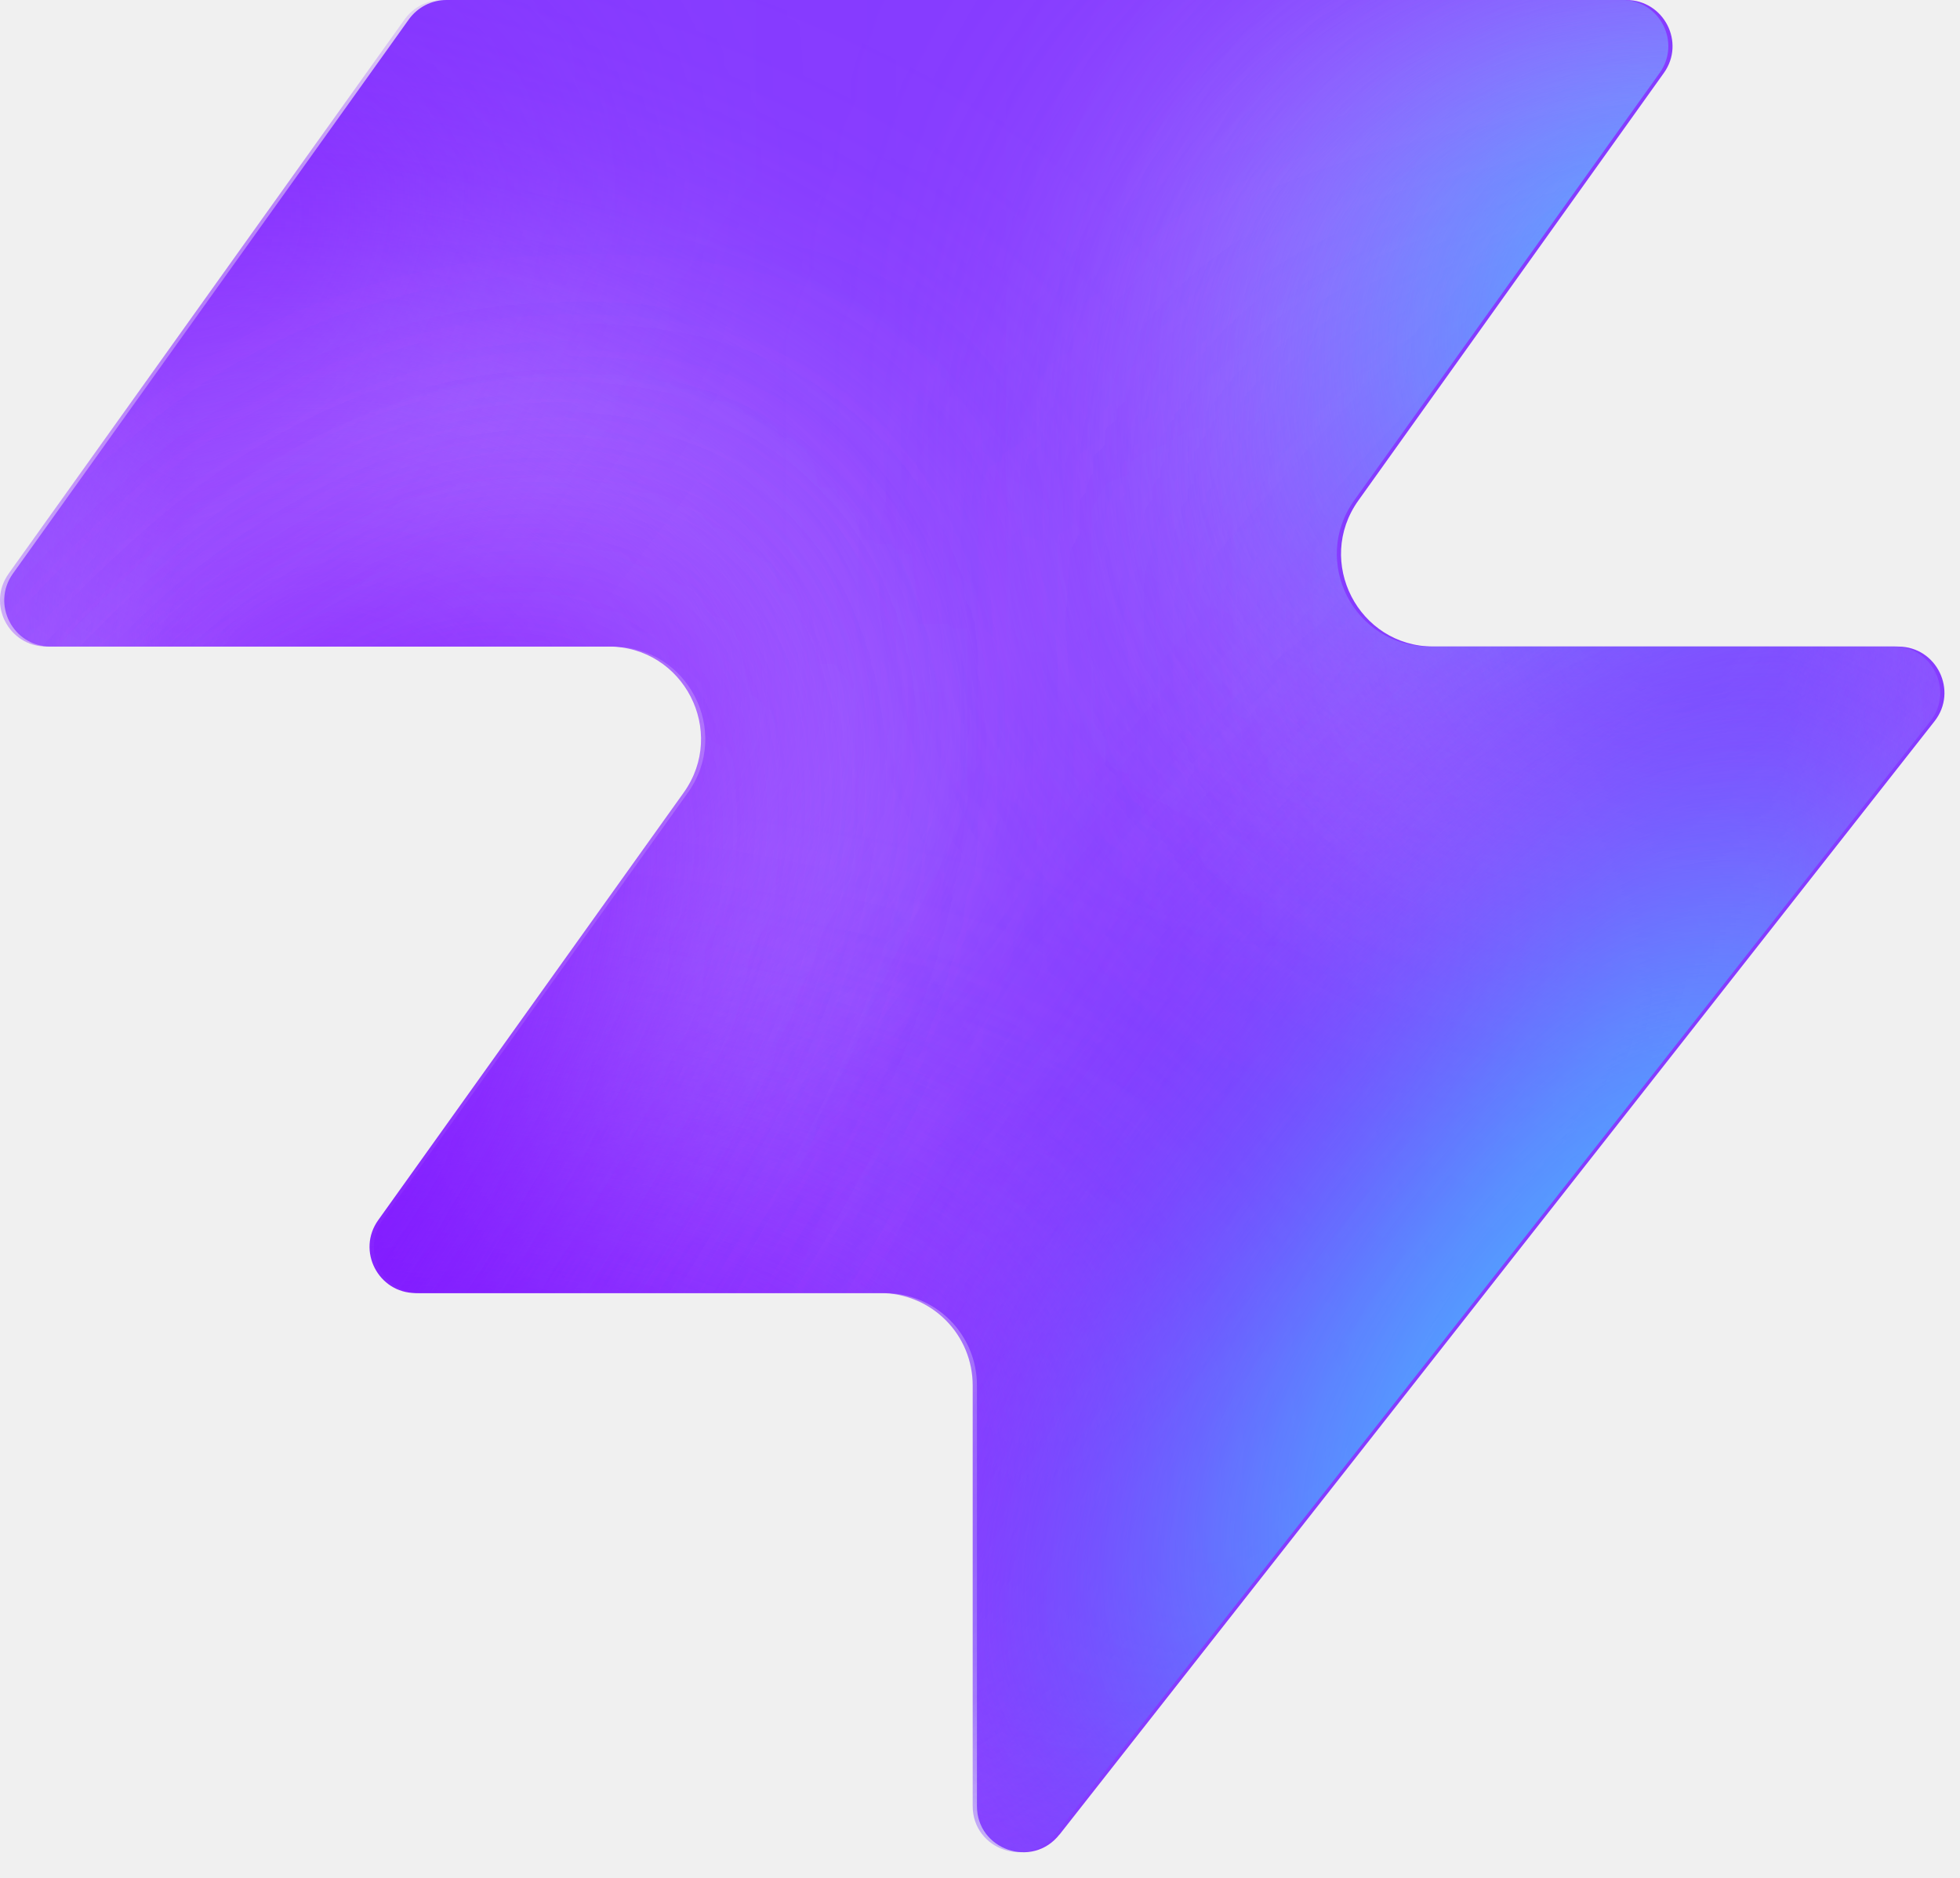
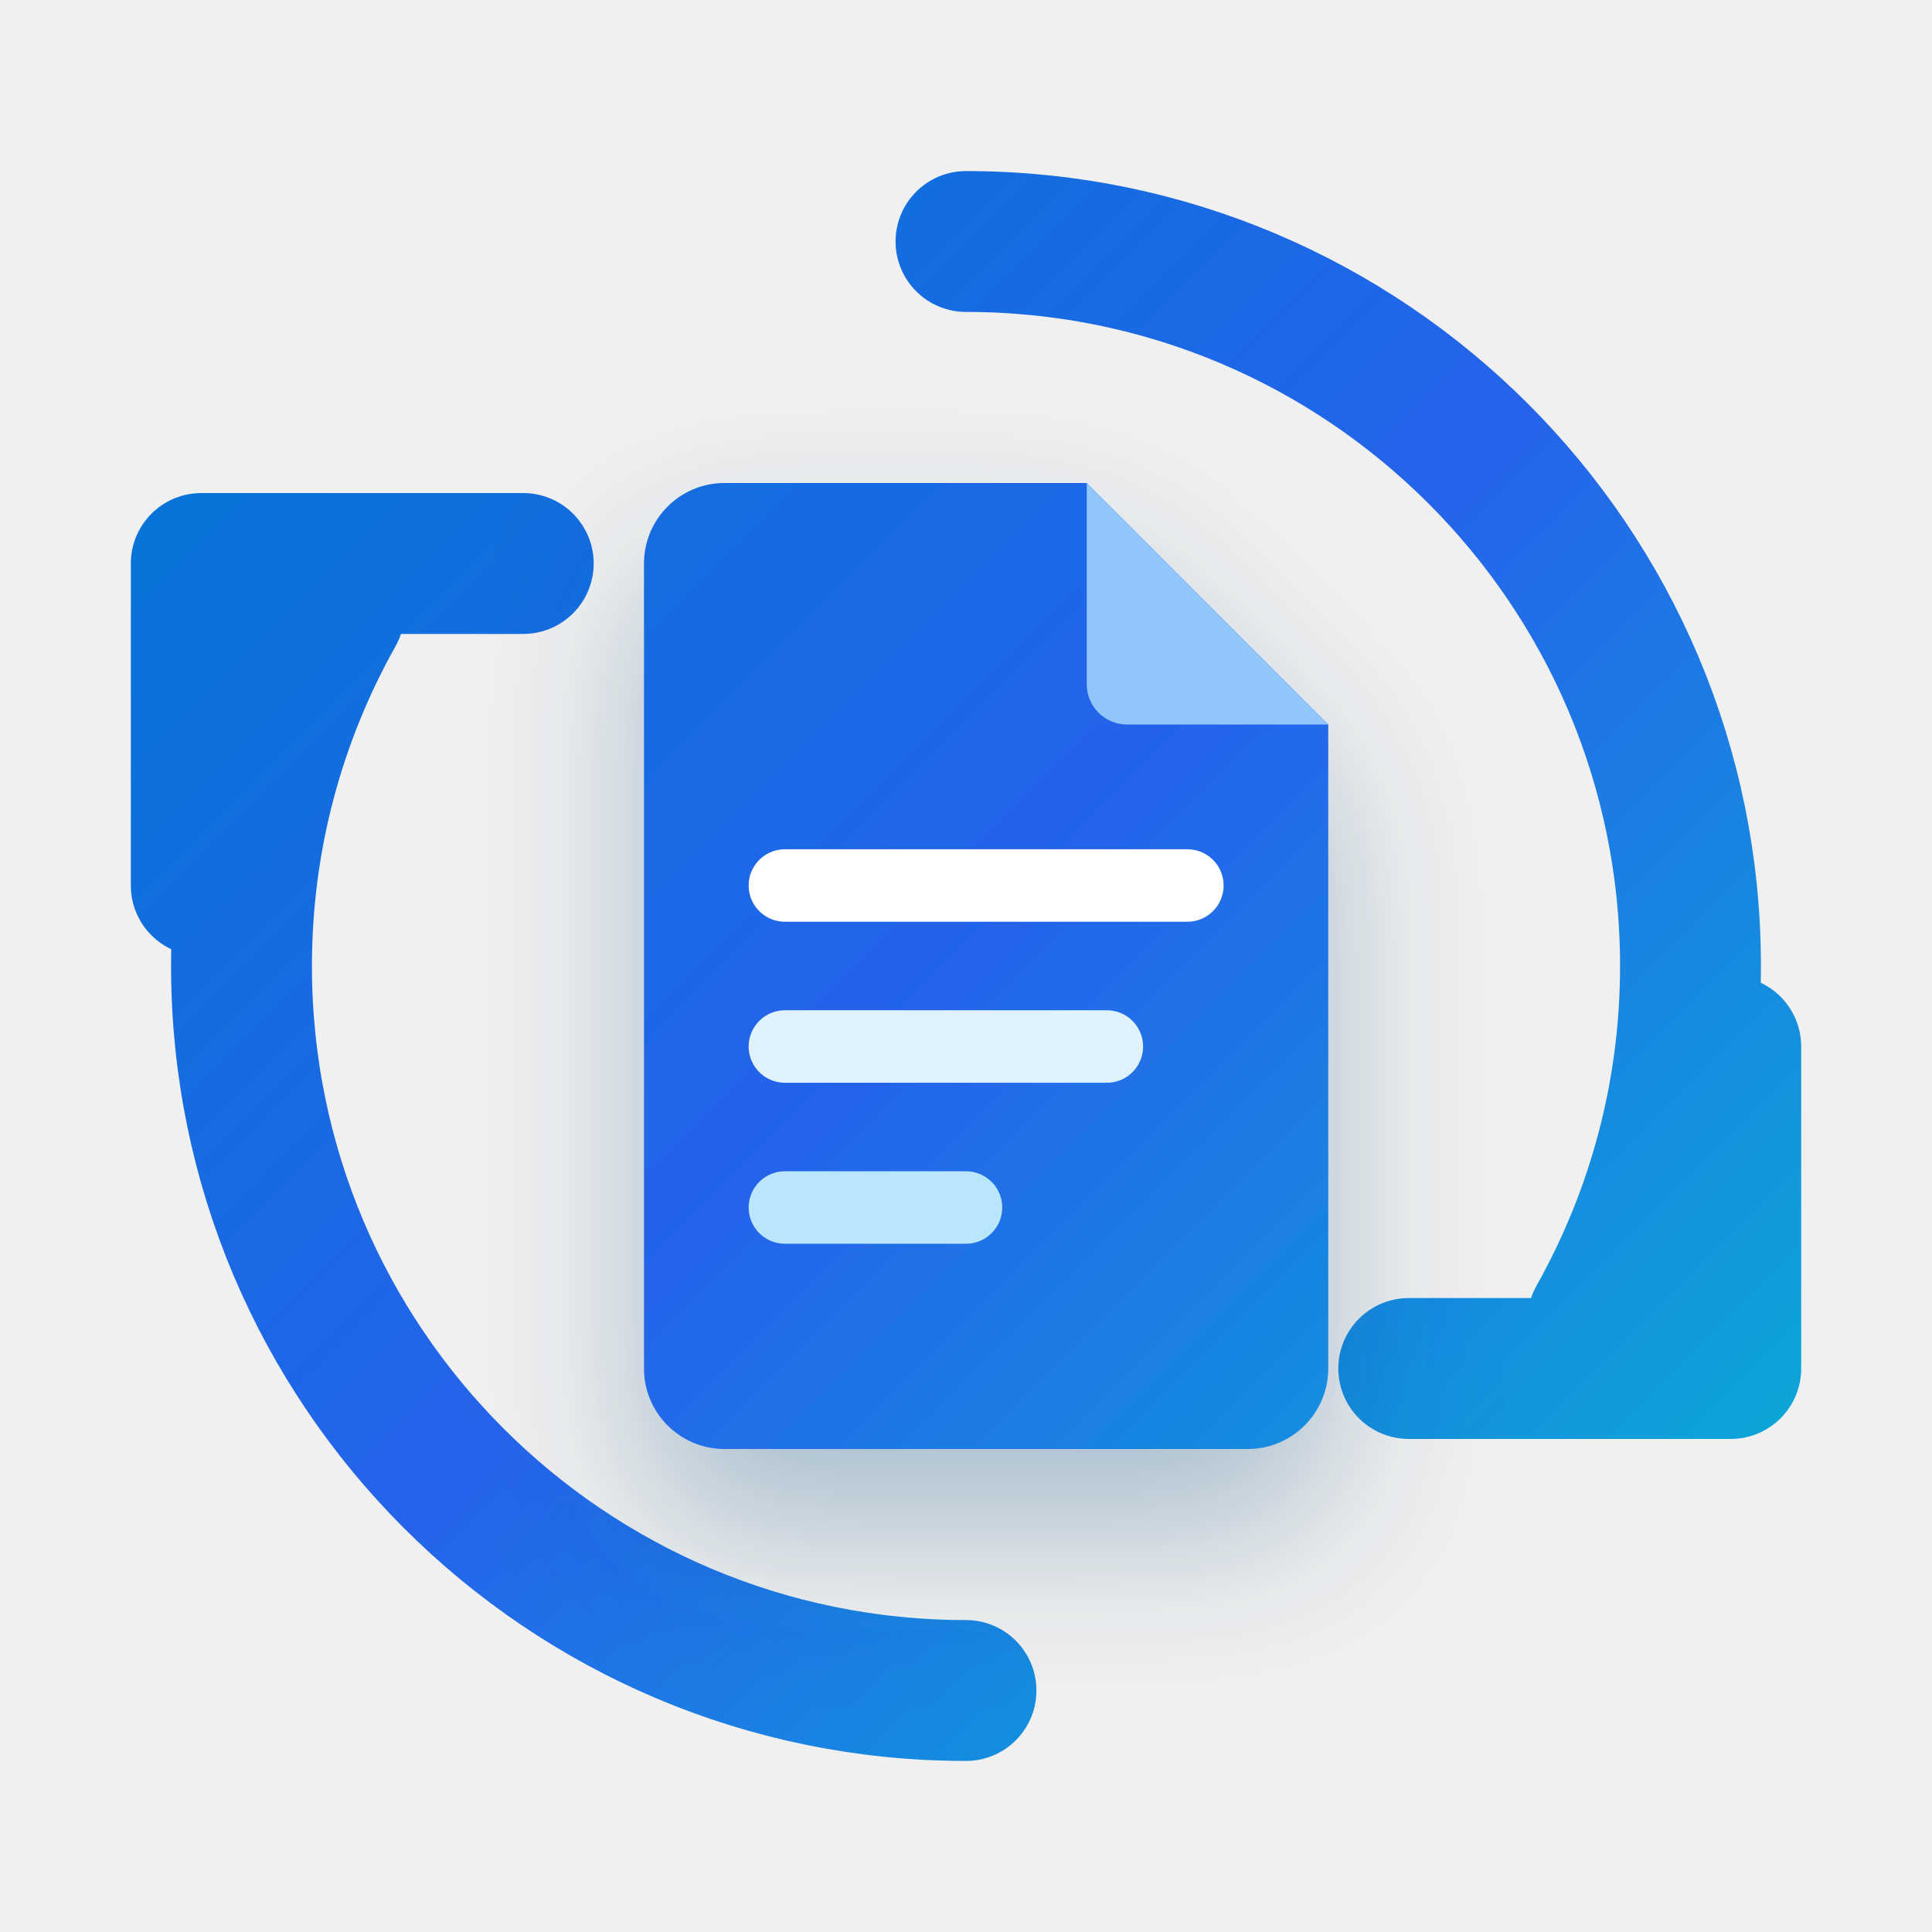
- <svg xmlns="http://www.w3.org/2000/svg" width="48" height="46" fill="none" viewBox="0 0 48 46">
-   <path fill="#863bff" d="M25.946 44.938c-.664.845-2.021.375-2.021-.698V33.937a2.26 2.26 0 0 0-2.262-2.262H10.287c-.92 0-1.456-1.04-.92-1.788l7.48-10.471c1.07-1.497 0-3.578-1.842-3.578H1.237c-.92 0-1.456-1.04-.92-1.788L10.013.474c.214-.297.556-.474.92-.474h28.894c.92 0 1.456 1.04.92 1.788l-7.48 10.471c-1.07 1.498 0 3.579 1.842 3.579h11.377c.943 0 1.473 1.088.89 1.83L25.947 44.94z" style="fill:#863bff;fill:color(display-p3 .525 .23 1);fill-opacity:1" />
-   <mask id="a" width="48" height="46" x="0" y="0" maskUnits="userSpaceOnUse" style="mask-type:alpha">
-     <path fill="#000" d="M25.842 44.938c-.664.844-2.021.375-2.021-.698V33.937a2.26 2.26 0 0 0-2.262-2.262H10.183c-.92 0-1.456-1.04-.92-1.788l7.48-10.471c1.07-1.498 0-3.579-1.842-3.579H1.133c-.92 0-1.456-1.04-.92-1.787L9.91.473c.214-.297.556-.474.92-.474h28.894c.92 0 1.456 1.04.92 1.788l-7.48 10.471c-1.07 1.498 0 3.578 1.842 3.578h11.377c.943 0 1.473 1.088.89 1.832L25.843 44.94z" style="fill:#000;fill-opacity:1" />
-   </mask>
-   <g mask="url(#a)">
-     <g filter="url(#b)">
-       <ellipse cx="5.508" cy="14.704" fill="#ede6ff" rx="5.508" ry="14.704" style="fill:#ede6ff;fill:color(display-p3 .927 .903 1);fill-opacity:1" transform="matrix(.00324 1 1 -.00324 -4.47 31.516)" />
-     </g>
-     <g filter="url(#c)">
-       <ellipse cx="10.399" cy="29.851" fill="#ede6ff" rx="10.399" ry="29.851" style="fill:#ede6ff;fill:color(display-p3 .927 .903 1);fill-opacity:1" transform="matrix(.00324 1 1 -.00324 -39.328 7.883)" />
-     </g>
-     <g filter="url(#d)">
-       <ellipse cx="5.508" cy="30.487" fill="#7e14ff" rx="5.508" ry="30.487" style="fill:#7e14ff;fill:color(display-p3 .492 .077 1);fill-opacity:1" transform="rotate(89.814 -25.913 -14.639)scale(1 -1)" />
-     </g>
-     <g filter="url(#e)">
-       <ellipse cx="5.508" cy="30.599" fill="#7e14ff" rx="5.508" ry="30.599" style="fill:#7e14ff;fill:color(display-p3 .492 .077 1);fill-opacity:1" transform="rotate(89.814 -32.644 -3.334)scale(1 -1)" />
-     </g>
-     <g filter="url(#f)">
-       <ellipse cx="5.508" cy="30.599" fill="#7e14ff" rx="5.508" ry="30.599" style="fill:#7e14ff;fill:color(display-p3 .492 .077 1);fill-opacity:1" transform="matrix(.00324 1 1 -.00324 -34.34 30.47)" />
-     </g>
-     <g filter="url(#g)">
-       <ellipse cx="14.072" cy="22.078" fill="#ede6ff" rx="14.072" ry="22.078" style="fill:#ede6ff;fill:color(display-p3 .927 .903 1);fill-opacity:1" transform="rotate(93.35 24.506 48.493)scale(-1 1)" />
-     </g>
-     <g filter="url(#h)">
-       <ellipse cx="3.47" cy="21.501" fill="#7e14ff" rx="3.47" ry="21.501" style="fill:#7e14ff;fill:color(display-p3 .492 .077 1);fill-opacity:1" transform="rotate(89.009 28.708 47.59)scale(-1 1)" />
-     </g>
-     <g filter="url(#i)">
-       <ellipse cx="3.47" cy="21.501" fill="#7e14ff" rx="3.47" ry="21.501" style="fill:#7e14ff;fill:color(display-p3 .492 .077 1);fill-opacity:1" transform="rotate(89.009 28.708 47.59)scale(-1 1)" />
-     </g>
-     <g filter="url(#j)">
-       <ellipse cx=".387" cy="8.972" fill="#7e14ff" rx="4.407" ry="29.108" style="fill:#7e14ff;fill:color(display-p3 .492 .077 1);fill-opacity:1" transform="rotate(39.51 .387 8.972)" />
-     </g>
-     <g filter="url(#k)">
-       <ellipse cx="47.523" cy="-6.092" fill="#7e14ff" rx="4.407" ry="29.108" style="fill:#7e14ff;fill:color(display-p3 .492 .077 1);fill-opacity:1" transform="rotate(37.892 47.523 -6.092)" />
-     </g>
-     <g filter="url(#l)">
-       <ellipse cx="41.412" cy="6.333" fill="#47bfff" rx="5.971" ry="9.665" style="fill:#47bfff;fill:color(display-p3 .28 .748 1);fill-opacity:1" transform="rotate(37.892 41.412 6.333)" />
-     </g>
-     <g filter="url(#m)">
-       <ellipse cx="-1.879" cy="38.332" fill="#7e14ff" rx="4.407" ry="29.108" style="fill:#7e14ff;fill:color(display-p3 .492 .077 1);fill-opacity:1" transform="rotate(37.892 -1.88 38.332)" />
-     </g>
-     <g filter="url(#n)">
-       <ellipse cx="-1.879" cy="38.332" fill="#7e14ff" rx="4.407" ry="29.108" style="fill:#7e14ff;fill:color(display-p3 .492 .077 1);fill-opacity:1" transform="rotate(37.892 -1.88 38.332)" />
-     </g>
-     <g filter="url(#o)">
-       <ellipse cx="35.651" cy="29.907" fill="#7e14ff" rx="4.407" ry="29.108" style="fill:#7e14ff;fill:color(display-p3 .492 .077 1);fill-opacity:1" transform="rotate(37.892 35.651 29.907)" />
-     </g>
-     <g filter="url(#p)">
-       <ellipse cx="38.418" cy="32.4" fill="#47bfff" rx="5.971" ry="15.297" style="fill:#47bfff;fill:color(display-p3 .28 .748 1);fill-opacity:1" transform="rotate(37.892 38.418 32.4)" />
-     </g>
-   </g>
+ <svg xmlns="http://www.w3.org/2000/svg" viewBox="0 0 48 48" fill="none">
  <defs>
-     <filter id="b" width="60.045" height="41.654" x="-19.77" y="16.149" color-interpolation-filters="sRGB" filterUnits="userSpaceOnUse">
-       <feFlood flood-opacity="0" result="BackgroundImageFix" />
-       <feBlend in="SourceGraphic" in2="BackgroundImageFix" result="shape" />
-       <feGaussianBlur result="effect1_foregroundBlur_2002_17158" stdDeviation="7.659" />
-     </filter>
-     <filter id="c" width="90.34" height="51.437" x="-54.613" y="-7.533" color-interpolation-filters="sRGB" filterUnits="userSpaceOnUse">
-       <feFlood flood-opacity="0" result="BackgroundImageFix" />
-       <feBlend in="SourceGraphic" in2="BackgroundImageFix" result="shape" />
-       <feGaussianBlur result="effect1_foregroundBlur_2002_17158" stdDeviation="7.659" />
-     </filter>
-     <filter id="d" width="79.355" height="29.4" x="-49.64" y="2.03" color-interpolation-filters="sRGB" filterUnits="userSpaceOnUse">
-       <feFlood flood-opacity="0" result="BackgroundImageFix" />
-       <feBlend in="SourceGraphic" in2="BackgroundImageFix" result="shape" />
-       <feGaussianBlur result="effect1_foregroundBlur_2002_17158" stdDeviation="4.596" />
-     </filter>
-     <filter id="e" width="79.579" height="29.4" x="-45.045" y="20.029" color-interpolation-filters="sRGB" filterUnits="userSpaceOnUse">
-       <feFlood flood-opacity="0" result="BackgroundImageFix" />
-       <feBlend in="SourceGraphic" in2="BackgroundImageFix" result="shape" />
-       <feGaussianBlur result="effect1_foregroundBlur_2002_17158" stdDeviation="4.596" />
-     </filter>
-     <filter id="f" width="79.579" height="29.4" x="-43.513" y="21.178" color-interpolation-filters="sRGB" filterUnits="userSpaceOnUse">
-       <feFlood flood-opacity="0" result="BackgroundImageFix" />
-       <feBlend in="SourceGraphic" in2="BackgroundImageFix" result="shape" />
-       <feGaussianBlur result="effect1_foregroundBlur_2002_17158" stdDeviation="4.596" />
-     </filter>
-     <filter id="g" width="74.749" height="58.852" x="15.756" y="-17.901" color-interpolation-filters="sRGB" filterUnits="userSpaceOnUse">
-       <feFlood flood-opacity="0" result="BackgroundImageFix" />
-       <feBlend in="SourceGraphic" in2="BackgroundImageFix" result="shape" />
-       <feGaussianBlur result="effect1_foregroundBlur_2002_17158" stdDeviation="7.659" />
-     </filter>
-     <filter id="h" width="61.377" height="25.362" x="23.548" y="2.284" color-interpolation-filters="sRGB" filterUnits="userSpaceOnUse">
-       <feFlood flood-opacity="0" result="BackgroundImageFix" />
-       <feBlend in="SourceGraphic" in2="BackgroundImageFix" result="shape" />
-       <feGaussianBlur result="effect1_foregroundBlur_2002_17158" stdDeviation="4.596" />
-     </filter>
-     <filter id="i" width="61.377" height="25.362" x="23.548" y="2.284" color-interpolation-filters="sRGB" filterUnits="userSpaceOnUse">
-       <feFlood flood-opacity="0" result="BackgroundImageFix" />
-       <feBlend in="SourceGraphic" in2="BackgroundImageFix" result="shape" />
-       <feGaussianBlur result="effect1_foregroundBlur_2002_17158" stdDeviation="4.596" />
-     </filter>
-     <filter id="j" width="56.045" height="63.649" x="-27.636" y="-22.853" color-interpolation-filters="sRGB" filterUnits="userSpaceOnUse">
-       <feFlood flood-opacity="0" result="BackgroundImageFix" />
-       <feBlend in="SourceGraphic" in2="BackgroundImageFix" result="shape" />
-       <feGaussianBlur result="effect1_foregroundBlur_2002_17158" stdDeviation="4.596" />
-     </filter>
-     <filter id="k" width="54.814" height="64.646" x="20.116" y="-38.415" color-interpolation-filters="sRGB" filterUnits="userSpaceOnUse">
-       <feFlood flood-opacity="0" result="BackgroundImageFix" />
-       <feBlend in="SourceGraphic" in2="BackgroundImageFix" result="shape" />
-       <feGaussianBlur result="effect1_foregroundBlur_2002_17158" stdDeviation="4.596" />
-     </filter>
-     <filter id="l" width="33.541" height="35.313" x="24.641" y="-11.323" color-interpolation-filters="sRGB" filterUnits="userSpaceOnUse">
-       <feFlood flood-opacity="0" result="BackgroundImageFix" />
-       <feBlend in="SourceGraphic" in2="BackgroundImageFix" result="shape" />
-       <feGaussianBlur result="effect1_foregroundBlur_2002_17158" stdDeviation="4.596" />
-     </filter>
-     <filter id="m" width="54.814" height="64.646" x="-29.286" y="6.009" color-interpolation-filters="sRGB" filterUnits="userSpaceOnUse">
-       <feFlood flood-opacity="0" result="BackgroundImageFix" />
-       <feBlend in="SourceGraphic" in2="BackgroundImageFix" result="shape" />
-       <feGaussianBlur result="effect1_foregroundBlur_2002_17158" stdDeviation="4.596" />
-     </filter>
-     <filter id="n" width="54.814" height="64.646" x="-29.286" y="6.009" color-interpolation-filters="sRGB" filterUnits="userSpaceOnUse">
-       <feFlood flood-opacity="0" result="BackgroundImageFix" />
-       <feBlend in="SourceGraphic" in2="BackgroundImageFix" result="shape" />
-       <feGaussianBlur result="effect1_foregroundBlur_2002_17158" stdDeviation="4.596" />
-     </filter>
-     <filter id="o" width="54.814" height="64.646" x="8.244" y="-2.416" color-interpolation-filters="sRGB" filterUnits="userSpaceOnUse">
-       <feFlood flood-opacity="0" result="BackgroundImageFix" />
-       <feBlend in="SourceGraphic" in2="BackgroundImageFix" result="shape" />
-       <feGaussianBlur result="effect1_foregroundBlur_2002_17158" stdDeviation="4.596" />
-     </filter>
-     <filter id="p" width="39.409" height="43.623" x="18.713" y="10.588" color-interpolation-filters="sRGB" filterUnits="userSpaceOnUse">
-       <feFlood flood-opacity="0" result="BackgroundImageFix" />
-       <feBlend in="SourceGraphic" in2="BackgroundImageFix" result="shape" />
-       <feGaussianBlur result="effect1_foregroundBlur_2002_17158" stdDeviation="4.596" />
+     <linearGradient id="sbGradientPrimary" x1="4" y1="4" x2="44" y2="44" gradientUnits="userSpaceOnUse">
+       <stop offset="0%" stop-color="#0078D4" />
+       <stop offset="50%" stop-color="#2563EB" />
+       <stop offset="100%" stop-color="#06B6D4" />
+     </linearGradient>
+     <linearGradient id="sbGradientFold" x1="24" y1="14" x2="34" y2="24" gradientUnits="userSpaceOnUse">
+       <stop offset="0%" stop-color="#60A5FA" />
+       <stop offset="100%" stop-color="#2563EB" />
+     </linearGradient>
+     <filter id="sbShadow" x="-10%" y="-10%" width="120%" height="120%" filterUnits="userSpaceOnUse">
+       <feDropShadow dx="0" dy="2" stdDeviation="2" flood-color="#004880" flood-opacity="0.3" />
    </filter>
  </defs>
+   <path d="M24 6C33.941 6 42 14.059 42 24C42 27.2 41.16 30.2 39.7 32.8" stroke="url(#sbGradientPrimary)" stroke-width="3.5" stroke-linecap="round" />
+   <polyline points="43,26 43,34 35,34" fill="none" stroke="url(#sbGradientPrimary)" stroke-width="3.5" stroke-linecap="round" stroke-linejoin="round" />
+   <path d="M24 42C14.059 42 6 33.941 6 24C6 20.8 6.84 17.8 8.3 15.2" stroke="url(#sbGradientPrimary)" stroke-width="3.5" stroke-linecap="round" />
+   <polyline points="5,22 5,14 13,14" fill="none" stroke="url(#sbGradientPrimary)" stroke-width="3.5" stroke-linecap="round" stroke-linejoin="round" />
+   <g filter="url(#sbShadow)">
+     <path d="M16 14C16 12.895 16.895 12 18 12H27L33 18V34C33 35.105 32.105 36 31 36H18C16.895 36 16 35.105 16 34V14Z" fill="url(#sbGradientPrimary)" />
+     <path d="M27 12V17C27 17.552 27.448 18 28 18H33L27 12Z" fill="#93C5FD" />
+     <line x1="19.5" y1="22" x2="29.5" y2="22" stroke="#FFFFFF" stroke-width="1.8" stroke-linecap="round" />
+     <line x1="19.5" y1="26" x2="27.5" y2="26" stroke="#E0F2FE" stroke-width="1.8" stroke-linecap="round" />
+     <line x1="19.5" y1="30" x2="24" y2="30" stroke="#BAE6FD" stroke-width="1.8" stroke-linecap="round" />
+   </g>
</svg>
